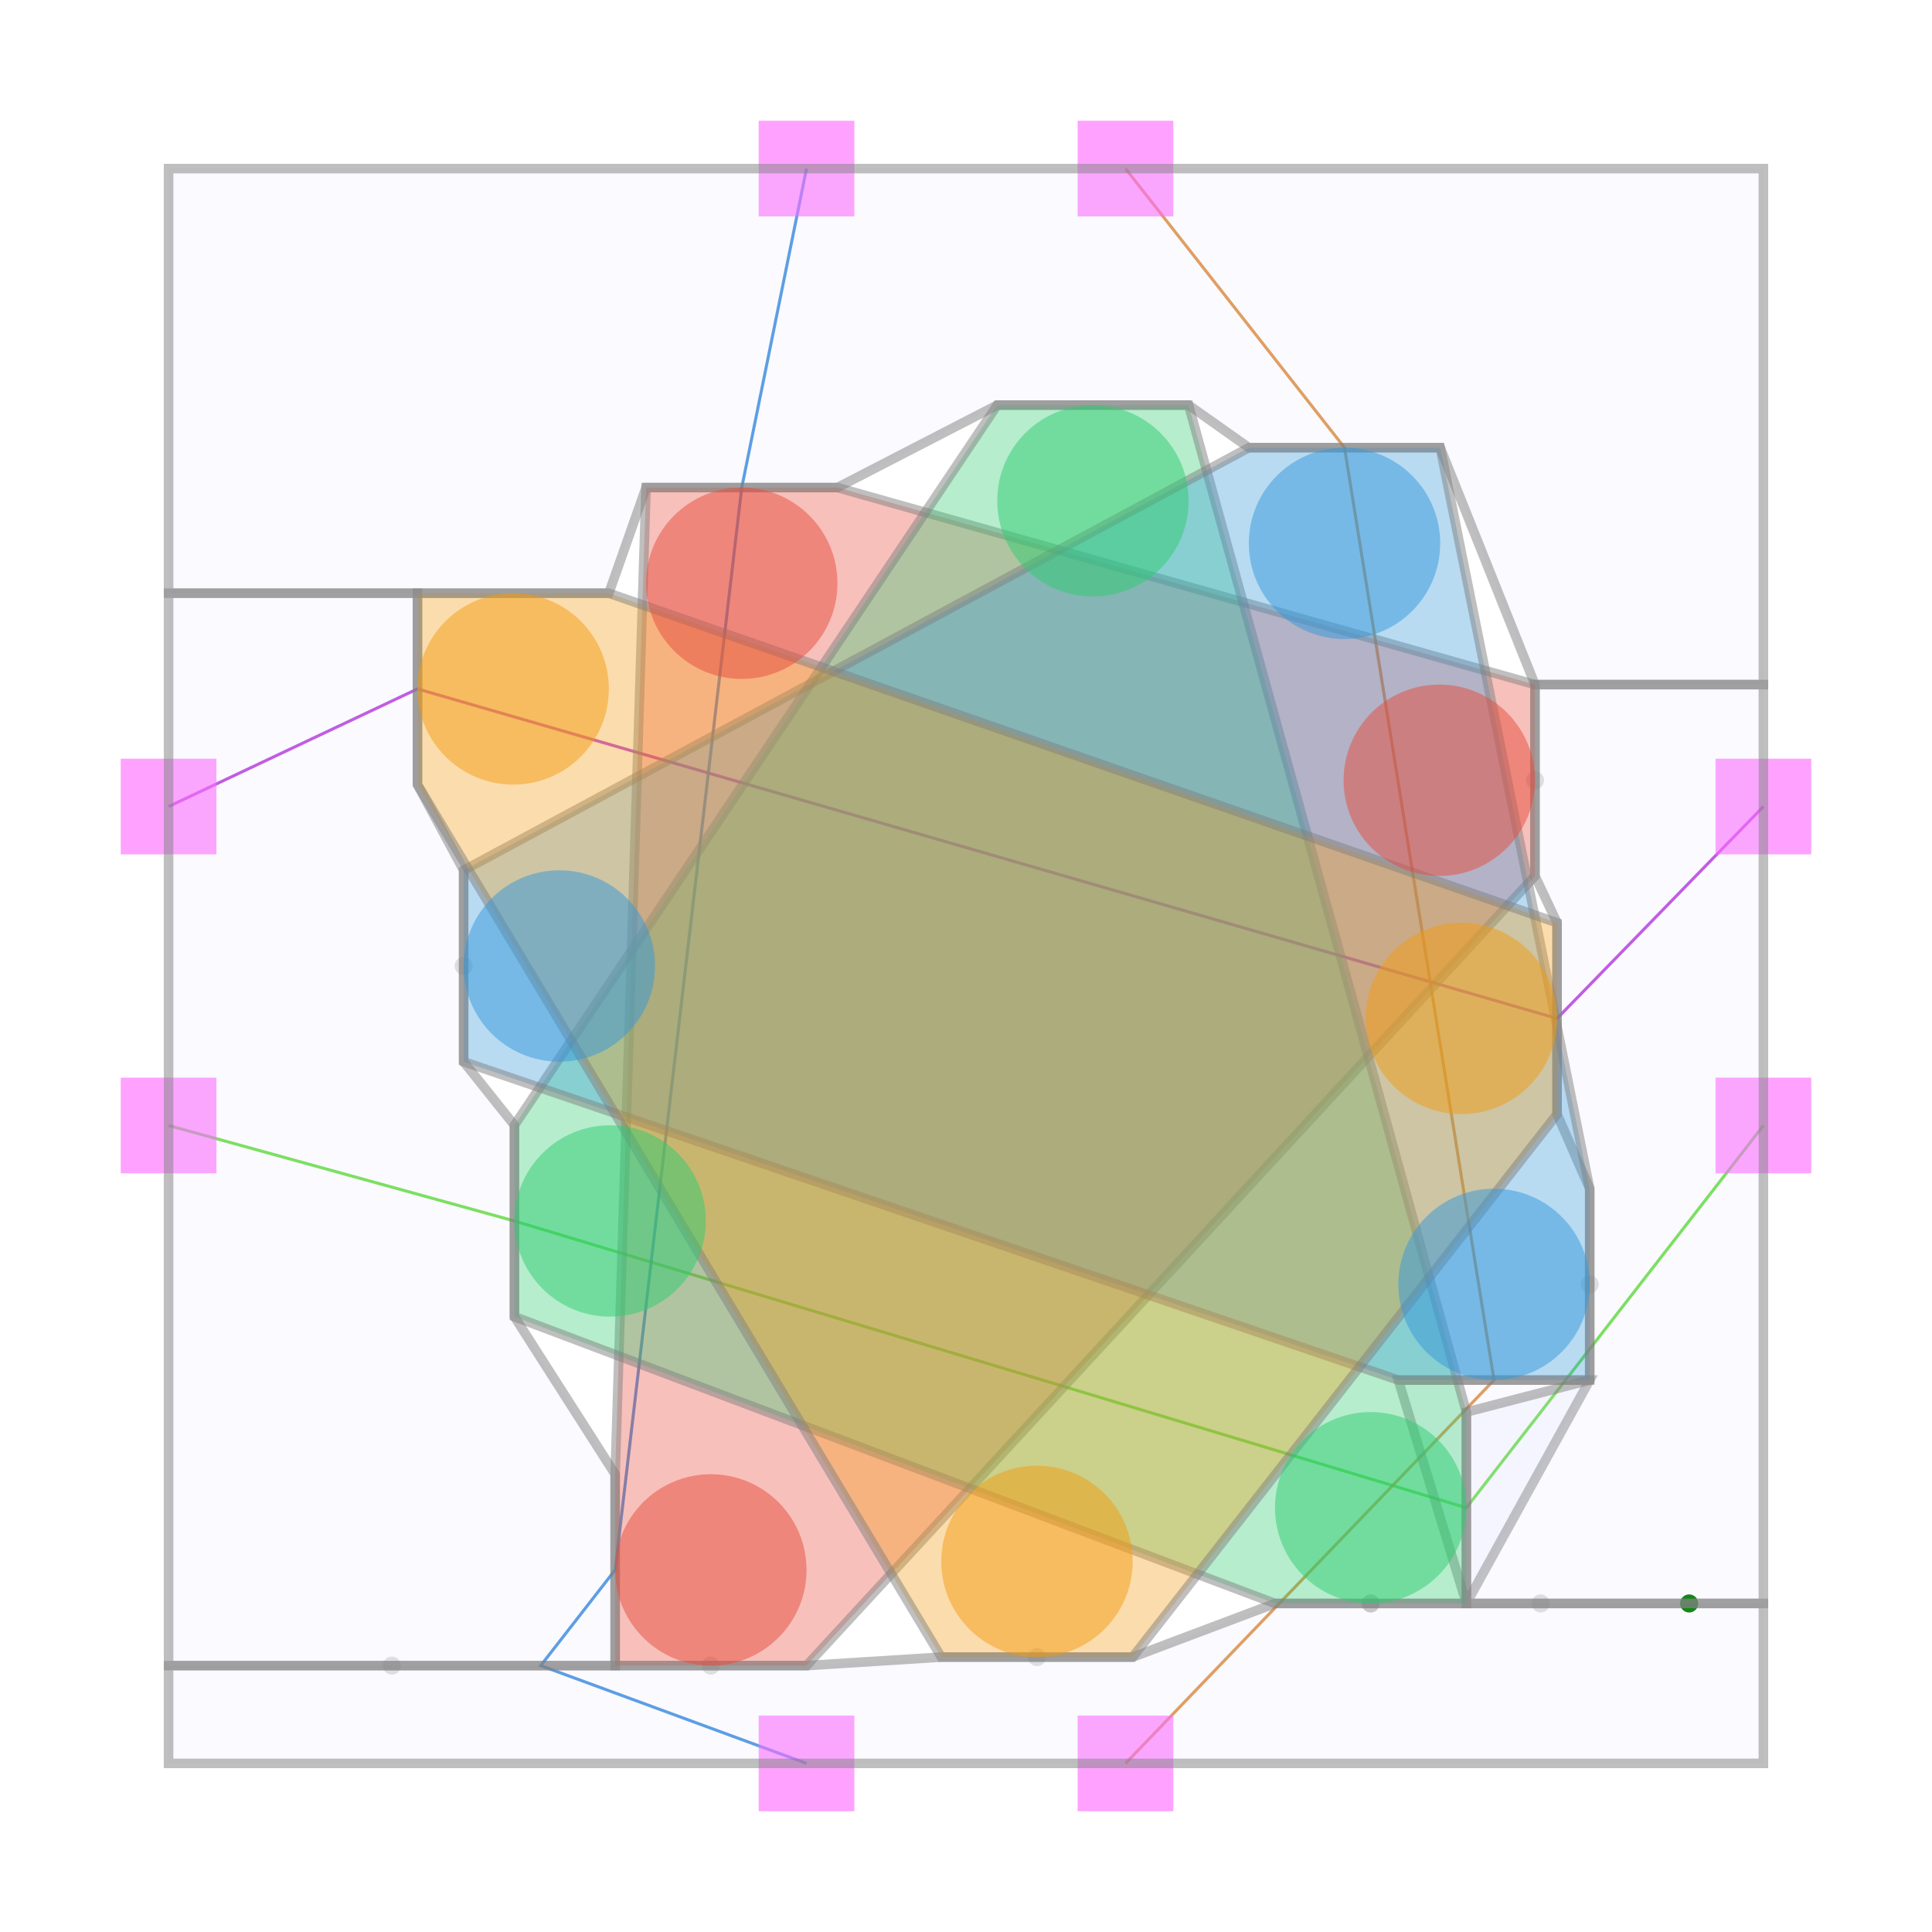
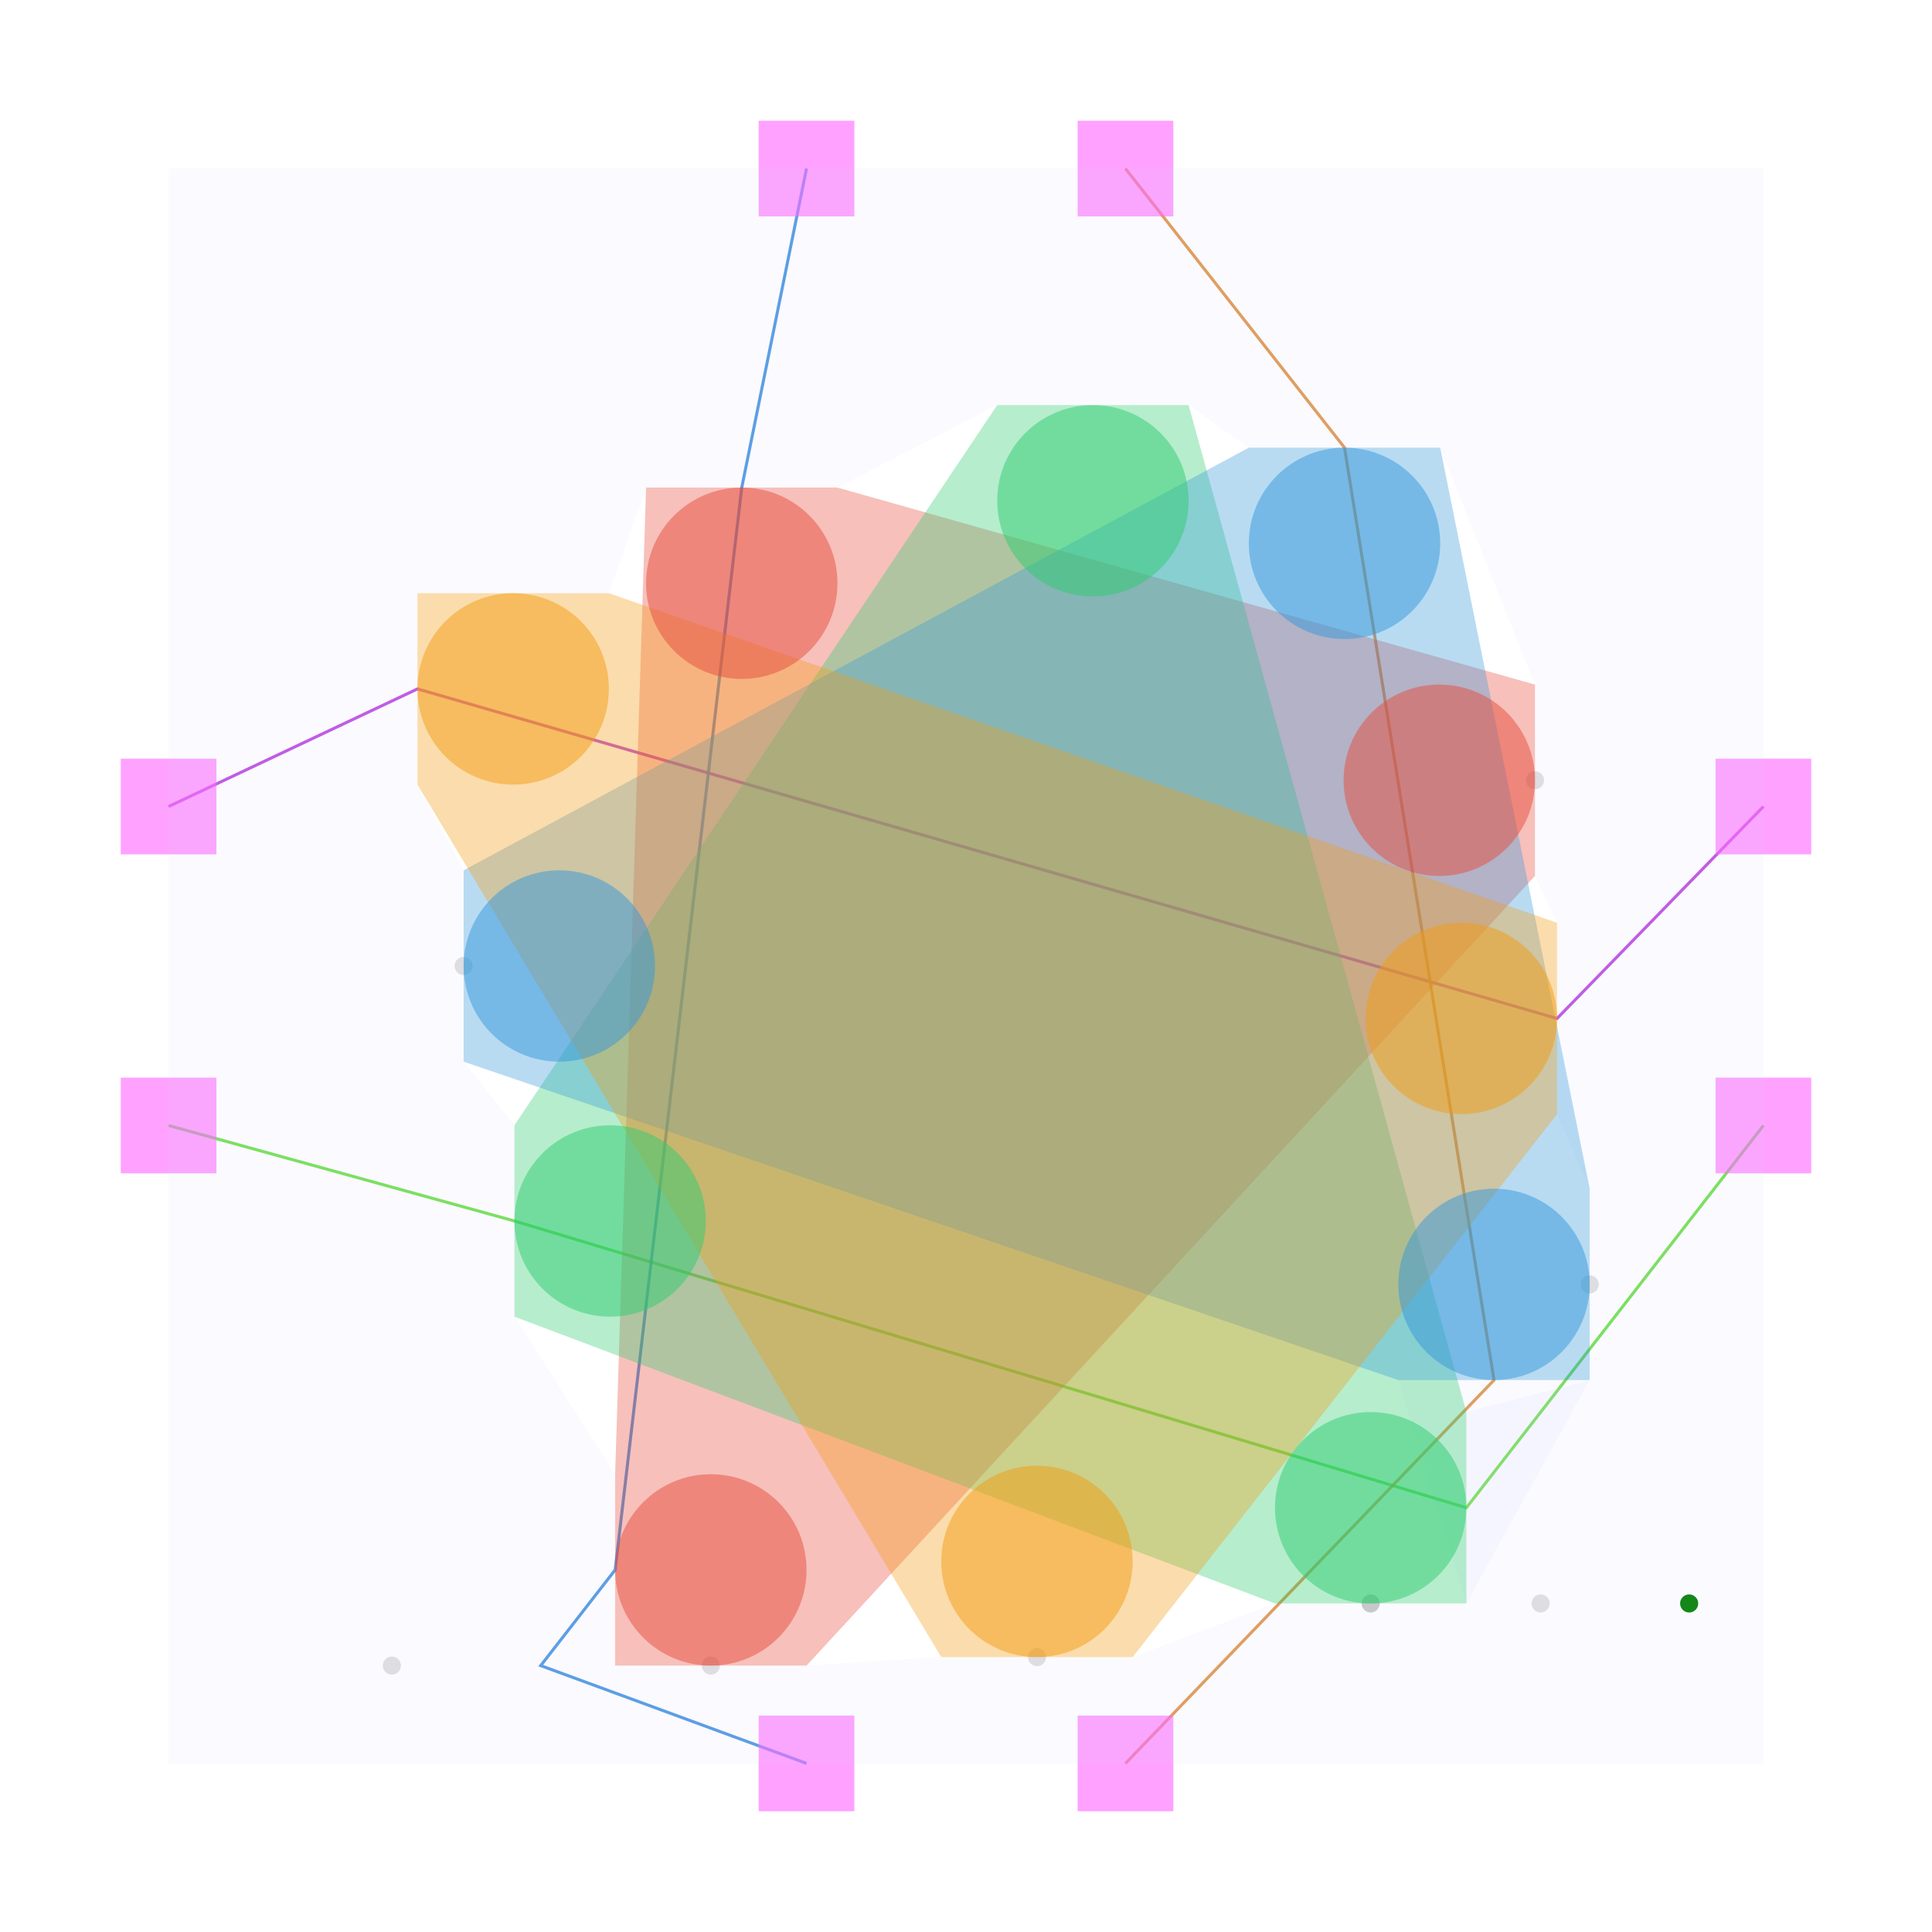
<svg xmlns="http://www.w3.org/2000/svg" width="640" height="640" viewBox="0 0 640 640">
  <rect width="100%" height="100%" fill="white" />
  <g>
    <circle data-type="point" data-label="via:B-R_1 g: 0.10 h: 1.00 f: 0.66" data-x="2.26717925" data-y="-1.998536" cx="559.551" cy="531.166" r="3" fill="green" />
  </g>
  <g>
    <circle data-type="point" data-label="via:Net5-B g: 0.10 h: 1.00 f: 0.66" data-x="1.268717" data-y="-1.998536" cx="454.053" cy="531.166" r="3" fill="rgba(128, 128, 128, 0.25)" />
  </g>
  <g>
    <circle data-type="point" data-label="via:B-R_0 g: 0.14 h: 1.00 f: 0.69" data-x="1.80153775" data-y="-1.998536" cx="510.351" cy="531.166" r="3" fill="rgba(128, 128, 128, 0.25)" />
  </g>
  <g>
    <circle data-type="point" data-label="via:Net8-B g: 0.14 h: 1.00 f: 0.69" data-x="0.22245699999999996" data-y="-2.166711" cx="343.505" cy="548.936" r="3" fill="rgba(128, 128, 128, 0.25)" />
  </g>
  <g>
    <circle data-type="point" data-label="via:Net6-B g: 0.17 h: 1.00 f: 0.73" data-x="-0.8" data-y="-2.1933949999999998" cx="235.472" cy="551.755" r="3" fill="rgba(128, 128, 128, 0.25)" />
  </g>
  <g>
    <circle data-type="point" data-label="via:Net7-R g: 0.07 h: 2.00 f: 1.17" data-x="1.955408" data-y="-0.998198" cx="526.609" cy="425.47" r="3" fill="rgba(128, 128, 128, 0.25)" />
  </g>
  <g>
    <circle data-type="point" data-label="via:Net7-L g: 0.10 h: 2.00 f: 1.21" data-x="-1.575" data-y="0" cx="153.585" cy="320" r="3" fill="rgba(128, 128, 128, 0.25)" />
  </g>
  <g>
    <circle data-type="point" data-label="via:Net6-R g: 0.14 h: 2.00 f: 1.24" data-x="1.7838340000000001" data-y="0.582296" cx="508.481" cy="258.474" r="3" fill="rgba(128, 128, 128, 0.25)" />
  </g>
  <g>
    <circle data-type="point" data-label="via:Net5-B g: 4.07 h: 1.00 f: 4.62" data-x="1.268717" data-y="-1.998536" cx="454.053" cy="531.166" r="3" fill="rgba(128, 128, 128, 0.25)" />
  </g>
  <g>
    <circle data-type="point" data-label="via:B-L_1 g: 4.21 h: 1.00 f: 4.76" data-x="-1.8" data-y="-2.1933949999999998" cx="129.811" cy="551.755" r="3" fill="rgba(128, 128, 128, 0.25)" />
  </g>
  <g>
    <polyline data-points="2.5,-0.5 1.5687170000000001,-1.698536 -1.415754,-0.799377 -2.5,-0.5" data-type="line" data-label="" points="584.151,372.83 485.751,499.468 170.411,404.462 55.849,372.83" fill="none" stroke="hsla(106, 70%, 50%, 0.8)" stroke-width="1px" />
  </g>
  <g>
    <polyline data-points="-2.5,0.5 -1.719706,0.868747 1.853029,-0.164505 2.5,0.5" data-type="line" data-label="" points="55.849,267.17 138.295,228.208 515.792,337.382 584.151,267.17" fill="none" stroke="hsla(286, 70%, 50%, 0.8)" stroke-width="1px" />
  </g>
  <g>
    <polyline data-points="-0.5,-2.5 -1.3333333333333333,-2.1933949999999998 -1.1,-1.893395 -0.703066,1.5 -0.5,2.5" data-type="line" data-label="" points="267.17,584.151 179.119,551.755 203.774,520.057 245.714,161.509 267.17,55.849" fill="none" stroke="hsla(210, 70%, 50%, 0.8)" stroke-width="1px" />
  </g>
  <g>
    <polyline data-points="0.5,2.5 1.186721,1.62508 1.655408,-1.298198 0.5,-2.5" data-type="line" data-label="" points="372.83,55.849 445.389,148.293 494.911,457.168 372.83,584.151" fill="none" stroke="hsla(30, 70%, 50%, 0.8)" stroke-width="1px" />
  </g>
  <g>
    <rect data-type="rect" data-label="" data-x="-2.5" data-y="0.5" x="40" y="251.321" width="31.698" height="31.698" fill="rgba(255, 100, 255, 0.6)" stroke="black" stroke-width="0.009" />
  </g>
  <g>
    <rect data-type="rect" data-label="" data-x="2.5" data-y="0.5" x="568.302" y="251.321" width="31.698" height="31.698" fill="rgba(255, 100, 255, 0.6)" stroke="black" stroke-width="0.009" />
  </g>
  <g>
    <rect data-type="rect" data-label="" data-x="2.5" data-y="-0.5" x="568.302" y="356.981" width="31.698" height="31.698" fill="rgba(255, 100, 255, 0.6)" stroke="black" stroke-width="0.009" />
  </g>
  <g>
    <rect data-type="rect" data-label="" data-x="-2.5" data-y="-0.5" x="40" y="356.981" width="31.698" height="31.698" fill="rgba(255, 100, 255, 0.6)" stroke="black" stroke-width="0.009" />
  </g>
  <g>
    <rect data-type="rect" data-label="" data-x="0.5" data-y="2.5" x="356.981" y="40" width="31.698" height="31.698" fill="rgba(255, 100, 255, 0.6)" stroke="black" stroke-width="0.009" />
  </g>
  <g>
    <rect data-type="rect" data-label="" data-x="0.5" data-y="-2.5" x="356.981" y="568.302" width="31.698" height="31.698" fill="rgba(255, 100, 255, 0.6)" stroke="black" stroke-width="0.009" />
  </g>
  <g>
    <rect data-type="rect" data-label="" data-x="-0.5" data-y="-2.5" x="251.321" y="568.302" width="31.698" height="31.698" fill="rgba(255, 100, 255, 0.6)" stroke="black" stroke-width="0.009" />
  </g>
  <g>
    <rect data-type="rect" data-label="" data-x="-0.5" data-y="2.5" x="251.321" y="40" width="31.698" height="31.698" fill="rgba(255, 100, 255, 0.6)" stroke="black" stroke-width="0.009" />
  </g>
  <g>
-     <polygon data-type="polygon" data-label="" data-points="-2.5,2.5 2.5,2.5 2.5,0.882296 1.7838340000000001,0.882296 1.486721,1.62508 0.8867209999999999,1.62508 0.697934,1.758567 0.09793400000000002,1.758567 -0.403066,1.5 -1.003066,1.5 -1.1197059999999999,1.168747 -1.719706,1.168747 -1.719706,1.168747 -2.5,1.168747" points="55.849,55.849 584.151,55.849 584.151,226.776 508.481,226.776 477.088,148.293 413.691,148.293 393.744,134.189 330.348,134.189 277.412,161.509 214.016,161.509 201.691,196.51 138.295,196.51 138.295,196.51 55.849,196.51" fill="rgba(200, 200, 255, 0.1)" stroke="rgba(128, 128, 128, 0.5)" stroke-width="3.17" />
+     <polygon data-type="polygon" data-label="" data-points="-2.5,2.5 2.5,2.5 2.5,0.882296 1.7838340000000001,0.882296 1.486721,1.62508 0.8867209999999999,1.62508 0.697934,1.758567 0.09793400000000002,1.758567 -0.403066,1.5 -1.003066,1.5 -1.1197059999999999,1.168747 -1.719706,1.168747 -1.719706,1.168747 -2.5,1.168747" points="55.849,55.849 584.151,55.849 584.151,226.776 508.481,226.776 477.088,148.293 413.691,148.293 393.744,134.189 330.348,134.189 277.412,161.509 214.016,161.509 201.691,196.51 138.295,196.51 138.295,196.51 55.849,196.51" fill="rgba(200, 200, 255, 0.1)" stroke="black" stroke-width="0.009" />
  </g>
  <g>
-     <polygon data-type="polygon" data-label="" data-points="-2.5,-2.5 2.5,-2.5 2.5,-1.998536 1.5687170000000001,-1.998536 1.955408,-1.298198 1.355408,-1.298198 1.5687170000000001,-1.998536 0.968717,-1.998536 0.522457,-2.166711 -0.077543,-2.166711 -0.5,-2.1933949999999998 -1.1,-2.1933949999999998 -1.1,-2.1933949999999998 -2.5,-2.1933949999999998" points="55.849,584.151 584.151,584.151 584.151,531.166 485.751,531.166 526.609,457.168 463.213,457.168 485.751,531.166 422.355,531.166 375.203,548.936 311.807,548.936 267.17,551.755 203.774,551.755 203.774,551.755 55.849,551.755" fill="rgba(200, 200, 255, 0.1)" stroke="rgba(128, 128, 128, 0.5)" stroke-width="3.17" />
+     <polygon data-type="polygon" data-label="" data-points="-2.5,-2.5 2.5,-2.5 2.5,-1.998536 1.5687170000000001,-1.998536 1.955408,-1.298198 1.355408,-1.298198 1.5687170000000001,-1.998536 0.968717,-1.998536 0.522457,-2.166711 -0.077543,-2.166711 -0.5,-2.1933949999999998 -1.1,-2.1933949999999998 -1.1,-2.1933949999999998 -2.5,-2.1933949999999998" points="55.849,584.151 584.151,584.151 584.151,531.166 485.751,531.166 526.609,457.168 463.213,457.168 485.751,531.166 422.355,531.166 375.203,548.936 311.807,548.936 267.17,551.755 203.774,551.755 203.774,551.755 55.849,551.755" fill="rgba(200, 200, 255, 0.1)" stroke="black" stroke-width="0.009" />
  </g>
  <g>
-     <polygon data-type="polygon" data-label="" data-points="-2.5,-2.1933949999999998 -1.1,-2.1933949999999998 -1.1,-2.1933949999999998 -1.1,-1.593395 -1.415754,-1.099377 -1.415754,-0.499377 -1.575,-0.3 -1.575,0.3 -1.719706,0.5687470000000001 -1.719706,1.168747 -2.5,1.168747" points="55.849,551.755 203.774,551.755 203.774,551.755 203.774,488.359 170.411,436.161 170.411,372.764 153.585,351.698 153.585,288.302 138.295,259.906 138.295,196.51 55.849,196.51" fill="rgba(200, 200, 255, 0.1)" stroke="rgba(128, 128, 128, 0.5)" stroke-width="3.17" />
+     <polygon data-type="polygon" data-label="" data-points="-2.5,-2.1933949999999998 -1.1,-2.1933949999999998 -1.1,-2.1933949999999998 -1.1,-1.593395 -1.415754,-1.099377 -1.415754,-0.499377 -1.575,-0.3 -1.575,0.3 -1.719706,0.5687470000000001 -1.719706,1.168747 -2.5,1.168747" points="55.849,551.755 203.774,551.755 203.774,551.755 203.774,488.359 170.411,436.161 170.411,372.764 153.585,351.698 153.585,288.302 138.295,259.906 138.295,196.51 55.849,196.51" fill="rgba(200, 200, 255, 0.1)" stroke="black" stroke-width="0.009" />
  </g>
  <g>
-     <polygon data-type="polygon" data-label="" data-points="2.5,-1.998536 1.5687170000000001,-1.998536 1.5687170000000001,-1.998536 1.5687170000000001,-1.398536 1.955408,-1.298198 1.955408,-0.6981980000000001 1.853029,-0.464505 1.853029,0.13549499999999998 1.7838340000000001,0.28229600000000005 1.7838340000000001,0.882296 2.5,0.882296" points="584.151,531.166 485.751,531.166 485.751,531.166 485.751,467.77 526.609,457.168 526.609,393.772 515.792,369.08 515.792,305.684 508.481,290.172 508.481,226.776 584.151,226.776" fill="rgba(200, 200, 255, 0.1)" stroke="rgba(128, 128, 128, 0.5)" stroke-width="3.17" />
+     <polygon data-type="polygon" data-label="" data-points="2.5,-1.998536 1.5687170000000001,-1.998536 1.5687170000000001,-1.998536 1.5687170000000001,-1.398536 1.955408,-1.298198 1.955408,-0.6981980000000001 1.853029,-0.464505 1.853029,0.13549499999999998 1.7838340000000001,0.28229600000000005 1.7838340000000001,0.882296 2.5,0.882296" points="584.151,531.166 485.751,531.166 485.751,531.166 485.751,467.77 526.609,457.168 526.609,393.772 515.792,369.08 515.792,305.684 508.481,290.172 508.481,226.776 584.151,226.776" fill="rgba(200, 200, 255, 0.1)" stroke="black" stroke-width="0.009" />
  </g>
  <g>
-     <polygon data-type="polygon" data-label="" data-points="-1.003066,1.5 -0.403066,1.5 1.7838340000000001,0.882296 1.7838340000000001,0.28229600000000005 -0.5,-2.1933949999999998 -1.1,-2.1933949999999998 -1.1,-2.1933949999999998 -1.1,-1.593395" points="214.016,161.509 277.412,161.509 508.481,226.776 508.481,290.172 267.17,551.755 203.774,551.755 203.774,551.755 203.774,488.359" fill="rgba(231, 76, 60, 0.35)" stroke="rgba(128, 128, 128, 0.5)" stroke-width="3.17" />
+     <polygon data-type="polygon" data-label="" data-points="-1.003066,1.5 -0.403066,1.5 1.7838340000000001,0.882296 1.7838340000000001,0.28229600000000005 -0.5,-2.1933949999999998 -1.1,-2.1933949999999998 -1.1,-2.1933949999999998 -1.1,-1.593395" points="214.016,161.509 277.412,161.509 508.481,226.776 508.481,290.172 267.17,551.755 203.774,551.755 203.774,551.755 203.774,488.359" fill="rgba(231, 76, 60, 0.35)" stroke="black" stroke-width="0.009" />
  </g>
  <g>
-     <polygon data-type="polygon" data-label="" data-points="0.09793400000000002,1.758567 0.697934,1.758567 1.5687170000000001,-1.398536 1.5687170000000001,-1.998536 1.5687170000000001,-1.998536 0.968717,-1.998536 -1.415754,-1.099377 -1.415754,-0.499377" points="330.348,134.189 393.744,134.189 485.751,467.77 485.751,531.166 485.751,531.166 422.355,531.166 170.411,436.161 170.411,372.764" fill="rgba(46, 204, 113, 0.35)" stroke="rgba(128, 128, 128, 0.5)" stroke-width="3.17" />
+     <polygon data-type="polygon" data-label="" data-points="0.09793400000000002,1.758567 0.697934,1.758567 1.5687170000000001,-1.398536 1.5687170000000001,-1.998536 1.5687170000000001,-1.998536 0.968717,-1.998536 -1.415754,-1.099377 -1.415754,-0.499377" points="330.348,134.189 393.744,134.189 485.751,467.77 485.751,531.166 485.751,531.166 422.355,531.166 170.411,436.161 170.411,372.764" fill="rgba(46, 204, 113, 0.35)" stroke="black" stroke-width="0.009" />
  </g>
  <g>
-     <polygon data-type="polygon" data-label="" data-points="0.8867209999999999,1.62508 1.486721,1.62508 1.955408,-0.6981980000000001 1.955408,-1.298198 1.955408,-1.298198 1.355408,-1.298198 -1.575,-0.3 -1.575,0.3" points="413.691,148.293 477.088,148.293 526.609,393.772 526.609,457.168 526.609,457.168 463.213,457.168 153.585,351.698 153.585,288.302" fill="rgba(52, 152, 219, 0.35)" stroke="rgba(128, 128, 128, 0.5)" stroke-width="3.17" />
+     <polygon data-type="polygon" data-label="" data-points="0.8867209999999999,1.62508 1.486721,1.62508 1.955408,-0.6981980000000001 1.955408,-1.298198 1.955408,-1.298198 1.355408,-1.298198 -1.575,-0.3 -1.575,0.3" points="413.691,148.293 477.088,148.293 526.609,393.772 526.609,457.168 526.609,457.168 463.213,457.168 153.585,351.698 153.585,288.302" fill="rgba(52, 152, 219, 0.35)" stroke="black" stroke-width="0.009" />
  </g>
  <g>
-     <polygon data-type="polygon" data-label="" data-points="-1.719706,1.168747 -1.1197059999999999,1.168747 1.853029,0.13549499999999998 1.853029,-0.464505 0.522457,-2.166711 -0.077543,-2.166711 -1.719706,0.5687470000000001 -1.719706,1.168747" points="138.295,196.51 201.691,196.51 515.792,305.684 515.792,369.08 375.203,548.936 311.807,548.936 138.295,259.906 138.295,196.51" fill="rgba(243, 156, 18, 0.35)" stroke="rgba(128, 128, 128, 0.5)" stroke-width="3.17" />
+     <polygon data-type="polygon" data-label="" data-points="-1.719706,1.168747 -1.1197059999999999,1.168747 1.853029,0.13549499999999998 1.853029,-0.464505 0.522457,-2.166711 -0.077543,-2.166711 -1.719706,0.5687470000000001 -1.719706,1.168747" points="138.295,196.51 201.691,196.51 515.792,305.684 515.792,369.08 375.203,548.936 311.807,548.936 138.295,259.906 138.295,196.51" fill="rgba(243, 156, 18, 0.35)" stroke="black" stroke-width="0.009" />
  </g>
  <circle data-type="circle" data-label="" data-x="1.483834" data-y="0.582296" cx="476.782" cy="258.474" r="31.698" fill="rgba(231, 76, 60, 0.5)" stroke="black" stroke-width="0.009" />
  <circle data-type="circle" data-label="" data-x="-0.8" data-y="-1.893395" cx="235.472" cy="520.057" r="31.698" fill="rgba(231, 76, 60, 0.5)" stroke="black" stroke-width="0.009" />
  <circle data-type="circle" data-label="" data-x="-0.703066" data-y="1.2" cx="245.714" cy="193.208" r="31.698" fill="rgba(231, 76, 60, 0.5)" stroke="black" stroke-width="0.009" />
  <circle data-type="circle" data-label="" data-x="1.268717" data-y="-1.698536" cx="454.053" cy="499.468" r="31.698" fill="rgba(46, 204, 113, 0.5)" stroke="black" stroke-width="0.009" />
  <circle data-type="circle" data-label="" data-x="-1.115754" data-y="-0.799377" cx="202.109" cy="404.462" r="31.698" fill="rgba(46, 204, 113, 0.5)" stroke="black" stroke-width="0.009" />
  <circle data-type="circle" data-label="" data-x="0.397934" data-y="1.458567" cx="362.046" cy="165.887" r="31.698" fill="rgba(46, 204, 113, 0.5)" stroke="black" stroke-width="0.009" />
  <circle data-type="circle" data-label="" data-x="1.186721" data-y="1.32508" cx="445.389" cy="179.992" r="31.698" fill="rgba(52, 152, 219, 0.5)" stroke="black" stroke-width="0.009" />
  <circle data-type="circle" data-label="" data-x="-1.275" data-y="0" cx="185.283" cy="320" r="31.698" fill="rgba(52, 152, 219, 0.5)" stroke="black" stroke-width="0.009" />
  <circle data-type="circle" data-label="" data-x="1.655408" data-y="-0.998198" cx="494.911" cy="425.47" r="31.698" fill="rgba(52, 152, 219, 0.5)" stroke="black" stroke-width="0.009" />
  <circle data-type="circle" data-label="" data-x="1.553029" data-y="-0.164505" cx="484.094" cy="337.382" r="31.698" fill="rgba(243, 156, 18, 0.5)" stroke="black" stroke-width="0.009" />
  <circle data-type="circle" data-label="" data-x="0.222457" data-y="-1.866711" cx="343.505" cy="517.237" r="31.698" fill="rgba(243, 156, 18, 0.5)" stroke="black" stroke-width="0.009" />
  <circle data-type="circle" data-label="" data-x="-1.419706" data-y="0.868747" cx="169.993" cy="228.208" r="31.698" fill="rgba(243, 156, 18, 0.5)" stroke="black" stroke-width="0.009" />
  <g id="crosshair" style="display: none">
    <line id="crosshair-h" y1="0" y2="640" stroke="#666" stroke-width="0.5" />
    <line id="crosshair-v" x1="0" x2="640" stroke="#666" stroke-width="0.5" />
    <text id="coordinates" font-family="monospace" font-size="12" fill="#666" />
  </g>
</svg>
